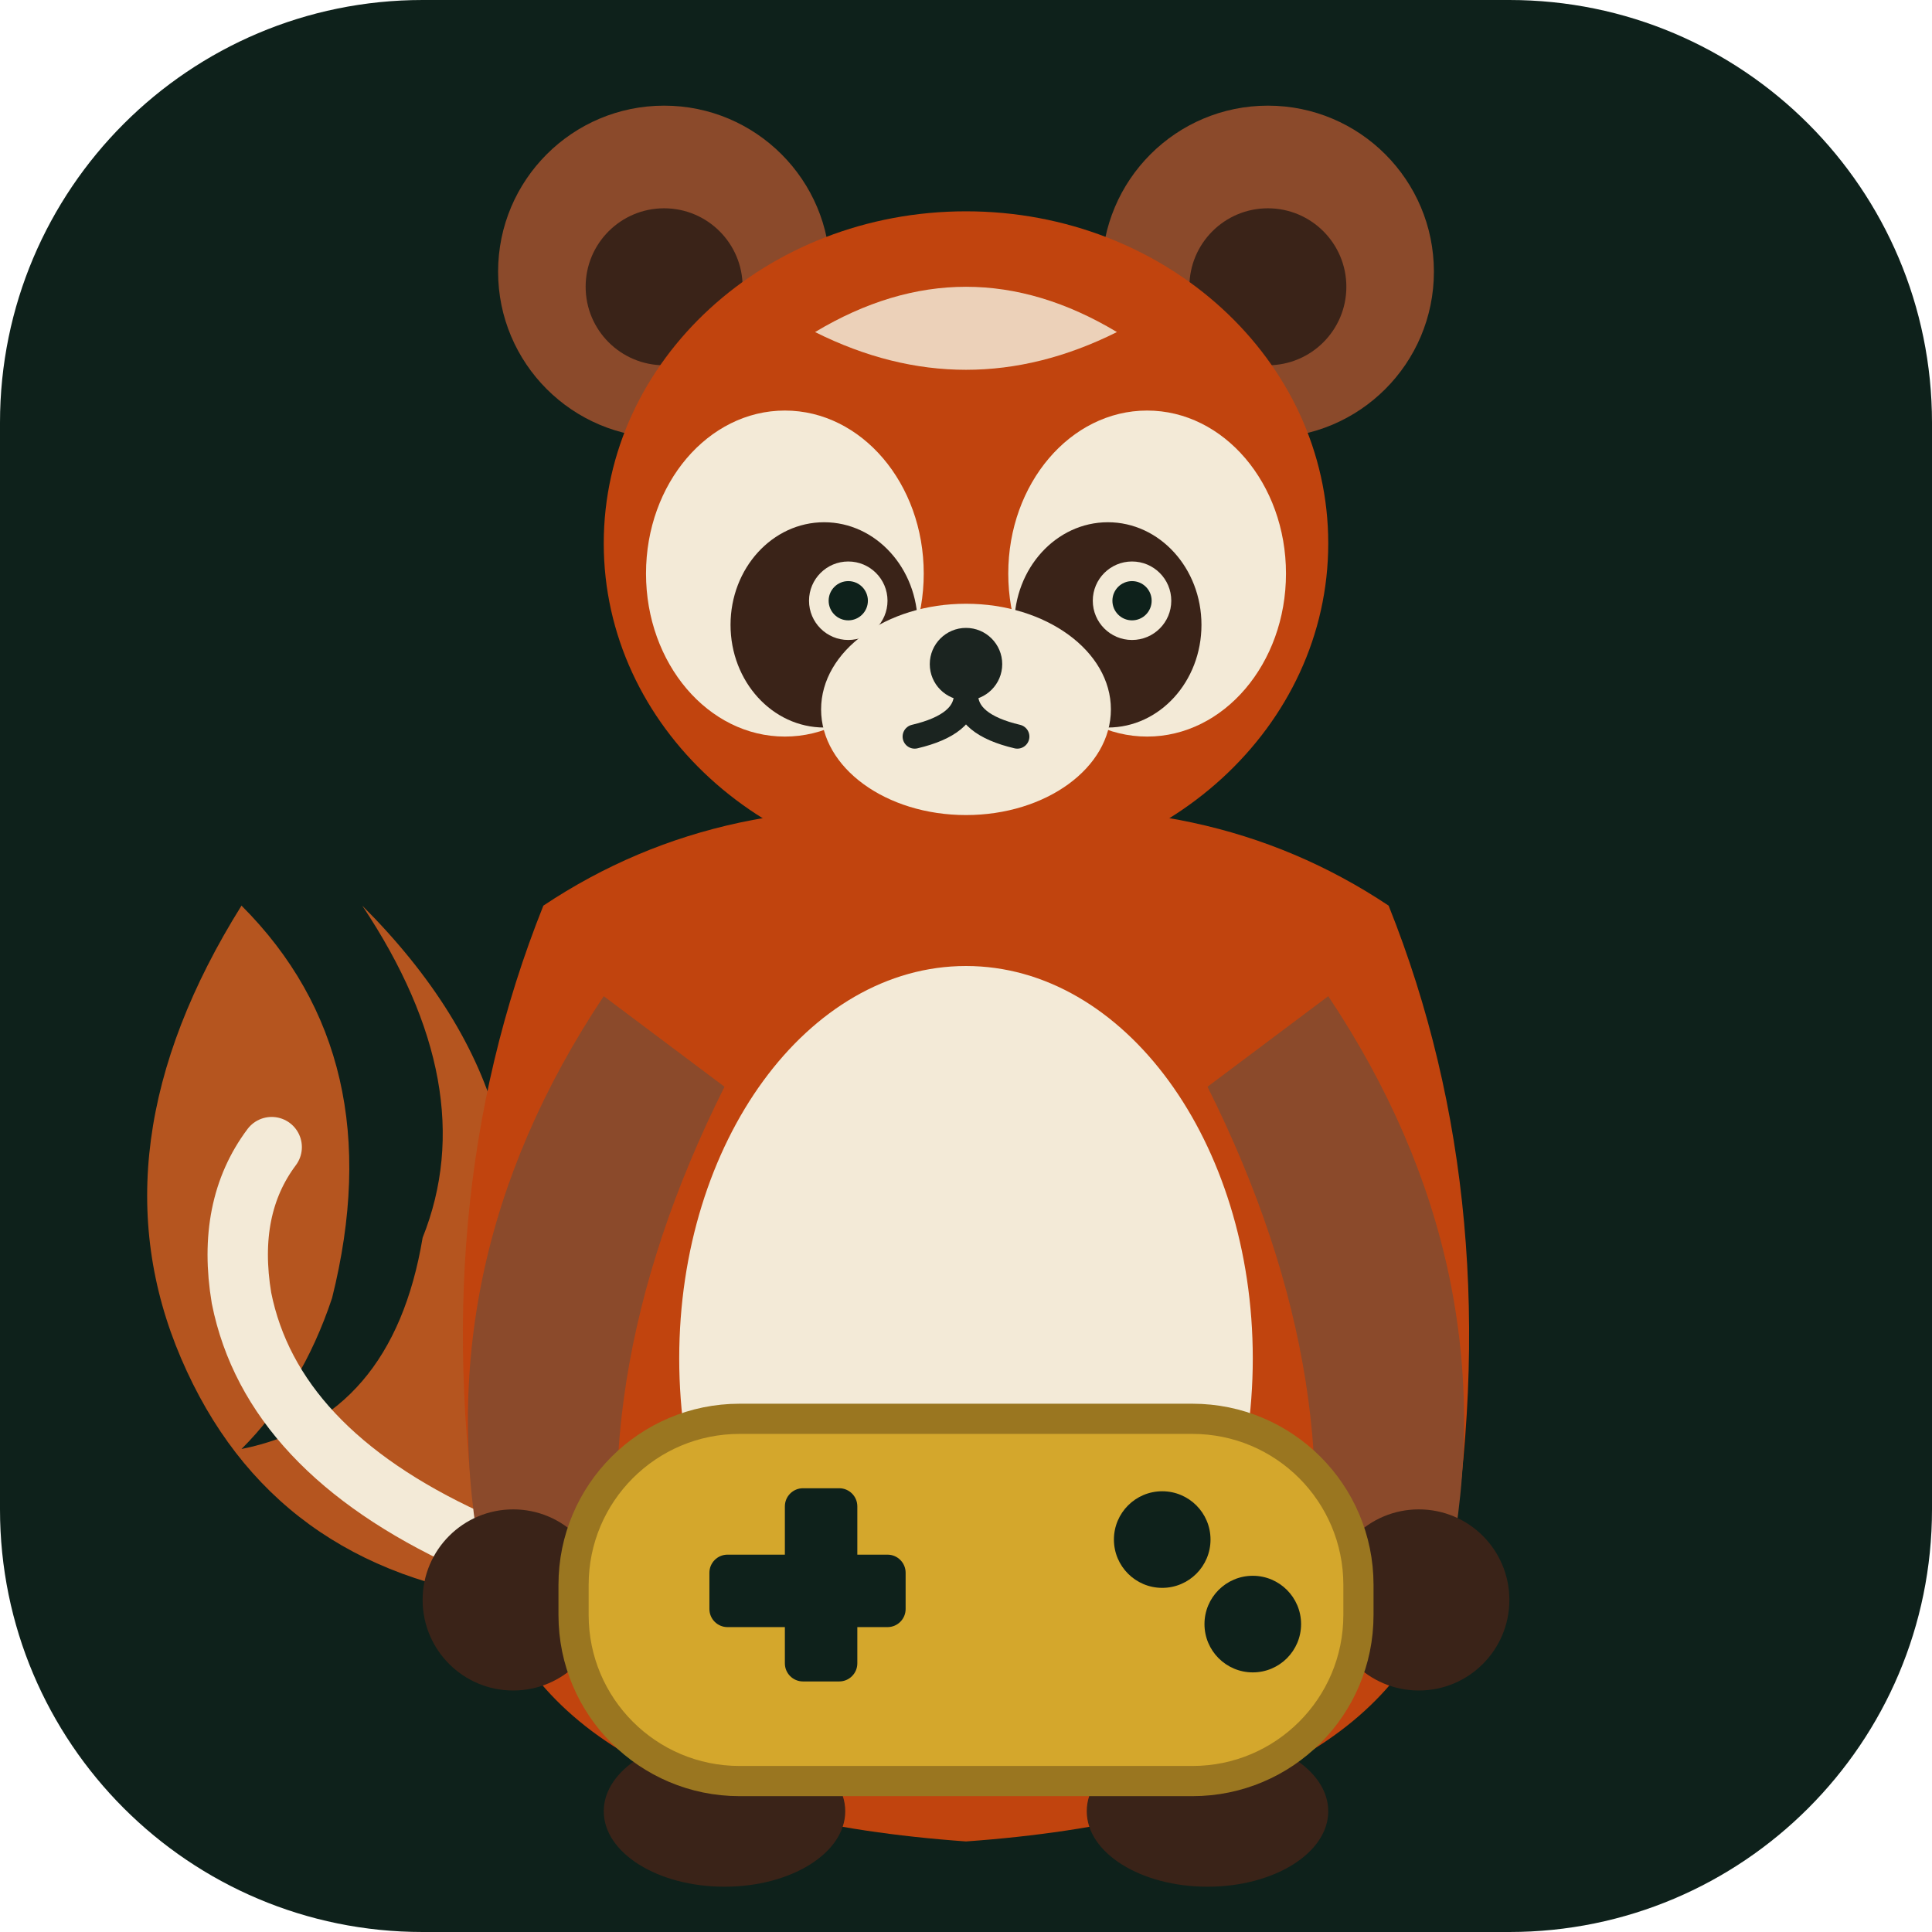
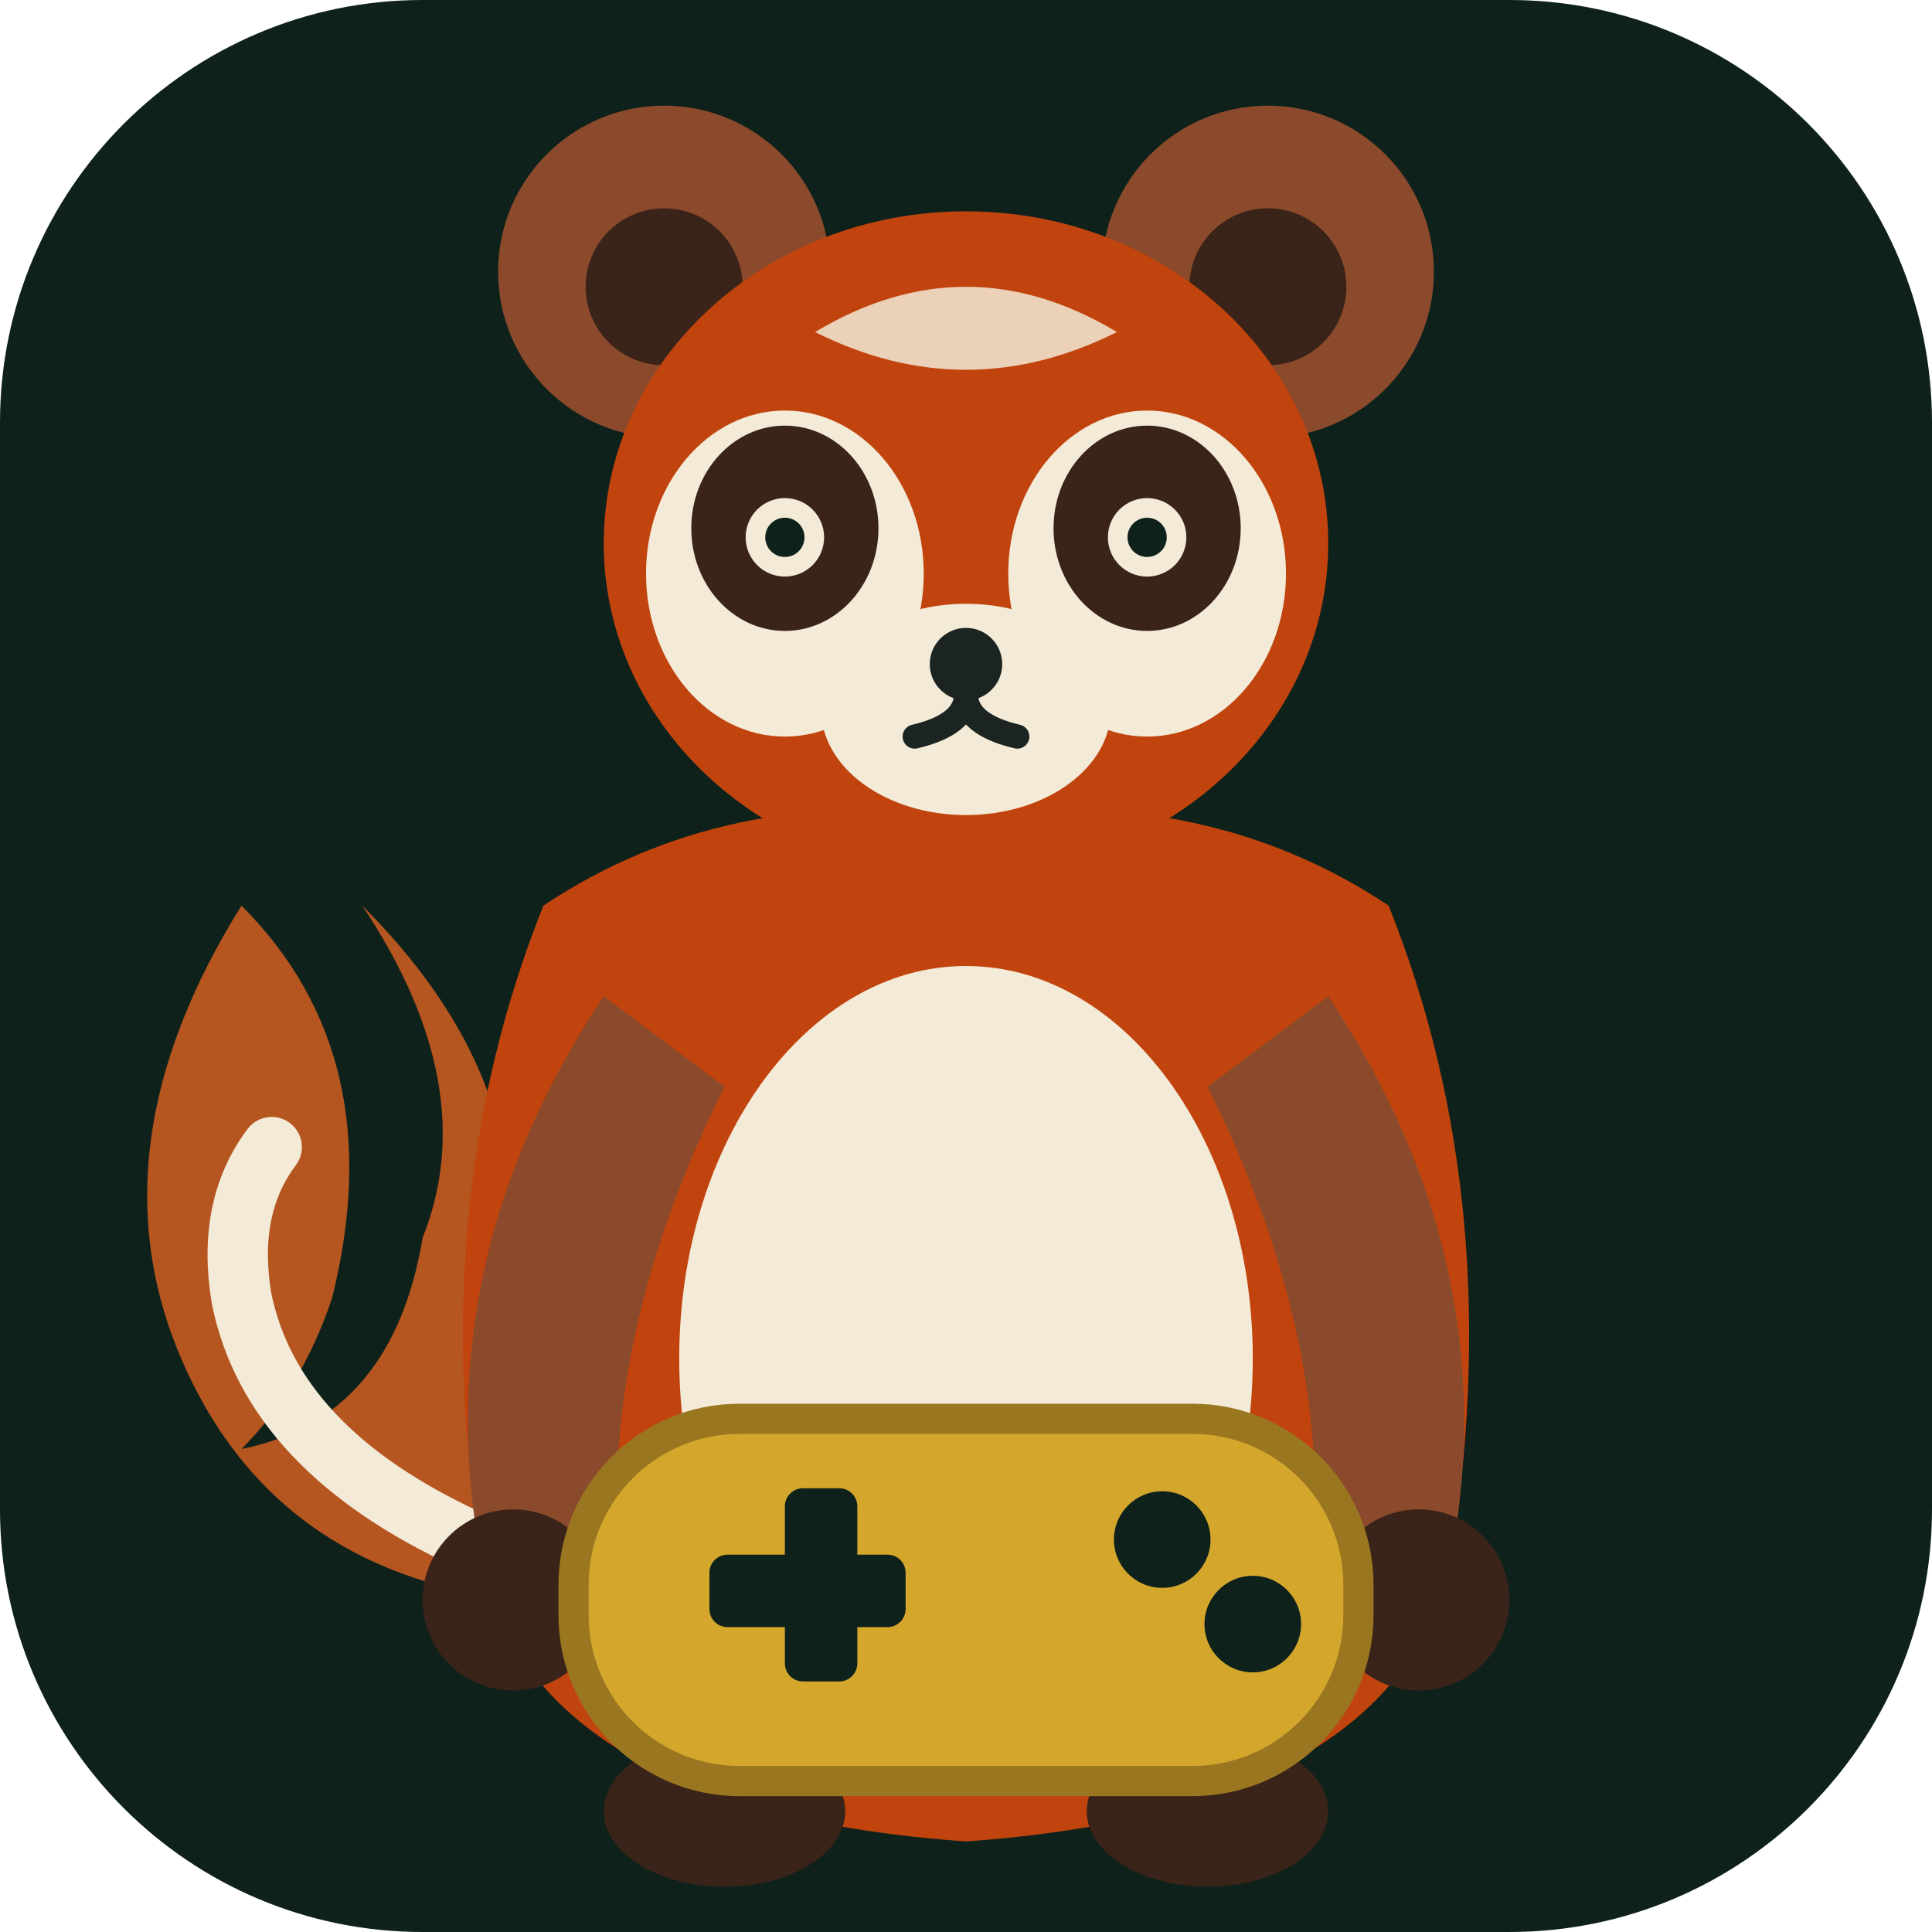
<svg xmlns="http://www.w3.org/2000/svg" viewBox="0 0 64 64">
  <rect width="64" height="64" rx="14" fill="#0E211B" />
  <path d="M17 53        Q9 52 6 45        Q3 38 8 30        Q13 35 11 43        Q10 46 8 48        Q13 47 14 41        Q16 36 12 30        Q19 37 16 45        Q15 49 17 53 Z" fill="#B5551F" />
  <path d="M15.5 51        Q9 48 8 43        Q7.5 40 9 38" stroke="#F3EAD7" stroke-width="2" fill="none" stroke-linecap="round" />
  <path d="M18 30 Q14 40 16 52 Q18 60 32 61        Q46 60 48 52 Q50 40 46 30        Q40 26 32 27 Q24 26 18 30 Z" fill="#C1440E" />
  <ellipse cx="32" cy="45" rx="9.5" ry="13" fill="#F3EAD7" />
  <ellipse cx="24" cy="60" rx="4" ry="2.5" fill="#3A2318" />
  <ellipse cx="40" cy="60" rx="4" ry="2.5" fill="#3A2318" />
  <path d="M20 33 Q14 42 16 52 Q17 55 21 55 Q19 46 24 36 Z" fill="#8B4A2B" />
  <path d="M44 33 Q50 42 48 52 Q47 55 43 55 Q45 46 40 36 Z" fill="#8B4A2B" />
  <circle cx="17" cy="53" r="3" fill="#3A2318" />
  <circle cx="47" cy="53" r="3" fill="#3A2318" />
  <circle cx="22" cy="9" r="5.5" fill="#8B4A2B" />
  <circle cx="42" cy="9" r="5.5" fill="#8B4A2B" />
  <circle cx="22" cy="9.5" r="2.6" fill="#3A2318" />
  <circle cx="42" cy="9.5" r="2.6" fill="#3A2318" />
  <ellipse cx="32" cy="18" rx="12" ry="11" fill="#C1440E" />
  <ellipse cx="26" cy="19" rx="4.6" ry="5.4" fill="#F3EAD7" />
  <ellipse cx="38" cy="19" rx="4.6" ry="5.4" fill="#F3EAD7" />
-   <ellipse cx="27.3" cy="20.7" rx="3.1" ry="3.4" fill="#3A2318" />
-   <ellipse cx="36.7" cy="20.7" rx="3.1" ry="3.4" fill="#3A2318" />
-   <circle cx="28.1" cy="19.9" r="1.3" fill="#F3EAD7" />
-   <circle cx="37.5" cy="19.9" r="1.3" fill="#F3EAD7" />
-   <circle cx="28.1" cy="19.9" r="0.65" fill="#0E211B" />
-   <circle cx="37.5" cy="19.9" r="0.65" fill="#0E211B" />
+   <ellipse cx="26" cy="17.5" rx="3.1" ry="3.4" fill="#3A2318" />
+   <ellipse cx="38" cy="17.5" rx="3.1" ry="3.4" fill="#3A2318" />
+   <circle cx="26" cy="17.8" r="1.3" fill="#F3EAD7" />
+   <circle cx="38" cy="17.8" r="1.3" fill="#F3EAD7" />
+   <circle cx="26" cy="17.8" r="0.65" fill="#0E211B" />
+   <circle cx="38" cy="17.8" r="0.65" fill="#0E211B" />
  <ellipse cx="32" cy="23.5" rx="4.8" ry="3.5" fill="#F3EAD7" />
  <circle cx="32" cy="22" r="1.2" fill="#1B2420" />
  <path d="M32 23 Q32 24 30.3 24.4" stroke="#1B2420" stroke-width="0.8" fill="none" stroke-linecap="round" />
  <path d="M32 23 Q32 24 33.7 24.4" stroke="#1B2420" stroke-width="0.8" fill="none" stroke-linecap="round" />
  <path d="M27 11 Q32 8 37 11 Q32 13.5 27 11 Z" fill="#F3EAD7" opacity="0.85" />
  <rect x="19" y="47" width="26" height="12" rx="5.5" fill="#D4A72C" />
  <rect x="19" y="47" width="26" height="12" rx="5.5" fill="none" stroke="#9a7620" stroke-width="1" />
  <rect x="23.5" y="51.5" width="6.5" height="2.4" rx="0.6" fill="#0E211B" />
  <rect x="26" y="49.3" width="2.4" height="6.4" rx="0.6" fill="#0E211B" />
  <circle cx="38.5" cy="51" r="1.6" fill="#0E211B" />
  <circle cx="41.5" cy="53.8" r="1.6" fill="#0E211B" />
</svg>
